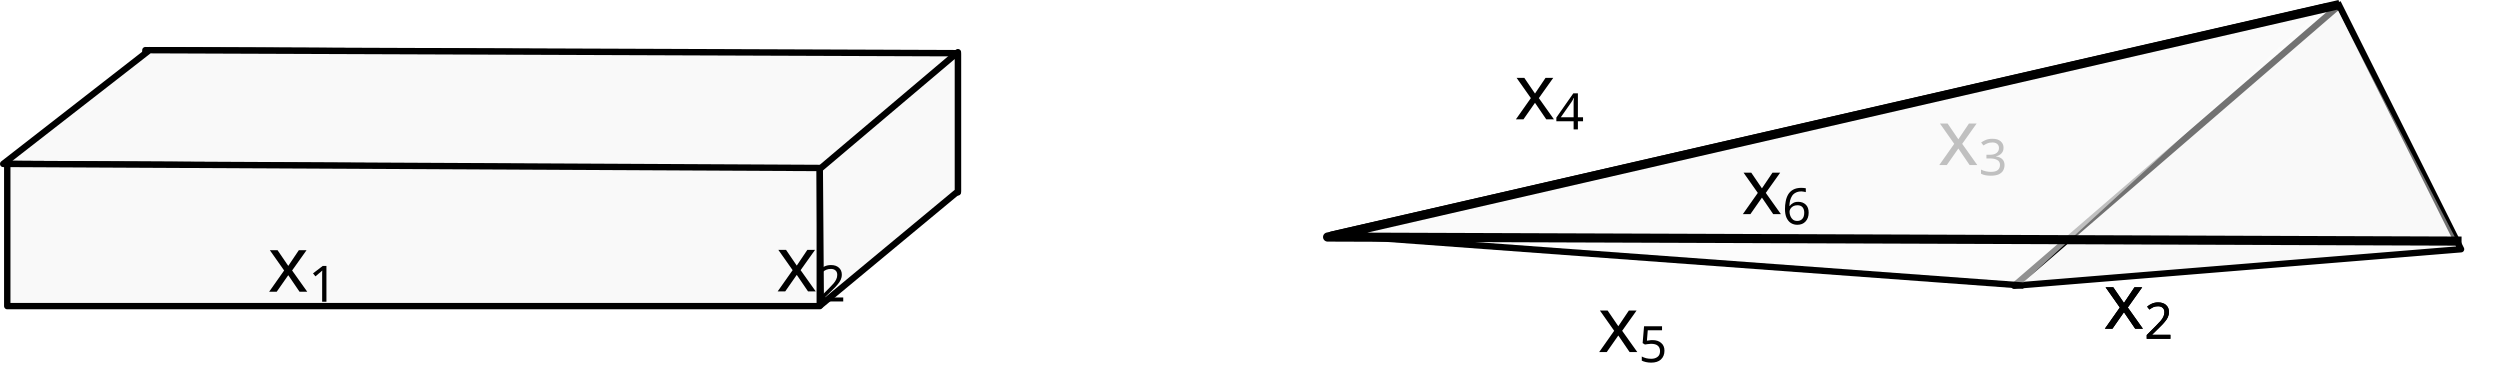
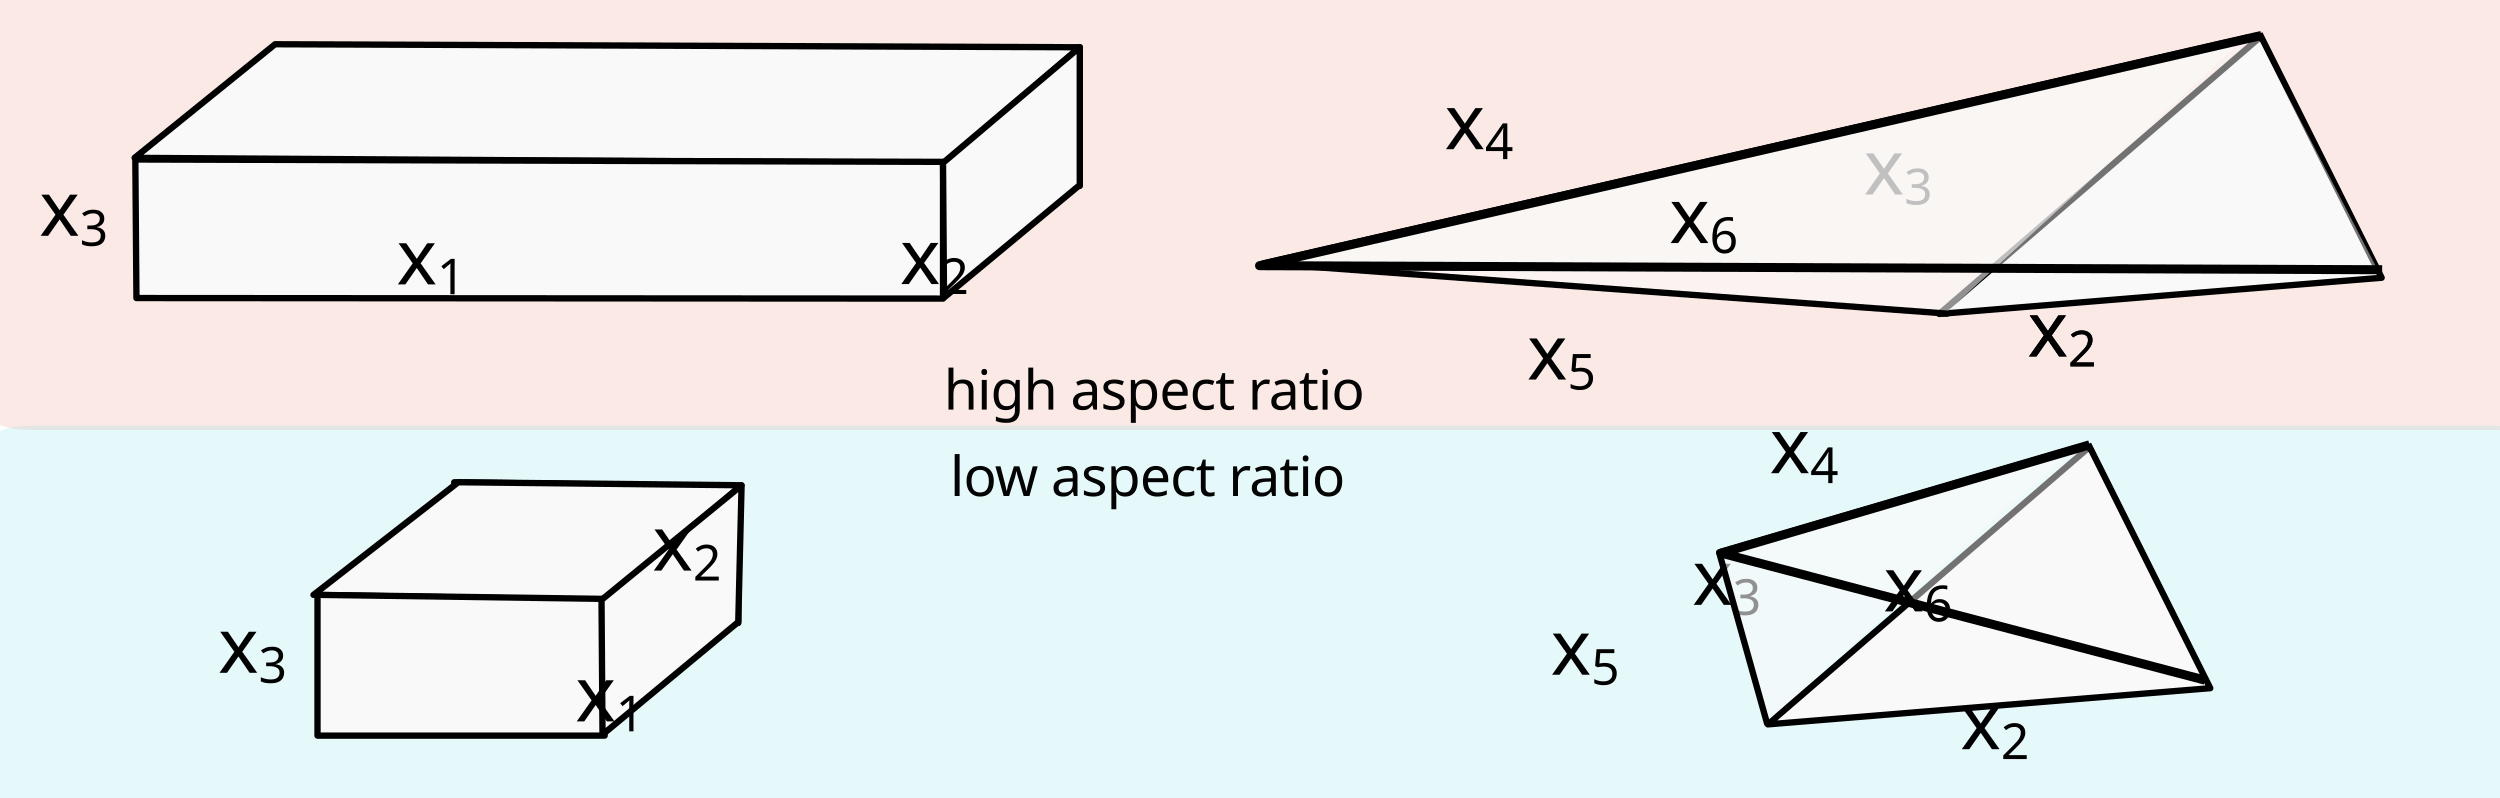
- <svg xmlns="http://www.w3.org/2000/svg" width="273.803mm" height="40.333mm" viewBox="0 0 273.803 40.333" version="1.1" id="svg1" xml:space="preserve">
+ <svg xmlns="http://www.w3.org/2000/svg" width="250.917mm" height="80.009mm" viewBox="0 0 276.577 88.191" version="1.1" id="svg1" xml:space="preserve">
  <defs id="defs1">
    <clipPath clipPathUnits="userSpaceOnUse" id="clipPath7">
      <rect style="opacity:1;fill:#0ca7de;fill-opacity:1;stroke:#000000;stroke-width:1.555;stroke-linecap:square;stroke-linejoin:bevel;stroke-dasharray:none" id="rect8" width="81.036" height="27.856" x="125.474" y="16.173" />
    </clipPath>
    <clipPath clipPathUnits="userSpaceOnUse" id="clipPath9">
      <rect style="opacity:1;fill:#0ca7de;fill-opacity:1;stroke:#000000;stroke-width:1.555;stroke-linecap:square;stroke-linejoin:bevel;stroke-dasharray:none" id="rect10" width="81.036" height="27.856" x="125.159" y="44.174" />
    </clipPath>
    <clipPath clipPathUnits="userSpaceOnUse" id="clipPath28">
      <rect style="opacity:1;fill:none;fill-opacity:1;stroke:#000000;stroke-width:0.821;stroke-linecap:square;stroke-linejoin:bevel;stroke-dasharray:0.821, 1.641;stroke-dashoffset:0" id="rect28" width="81.37" height="14.001" x="125.937" y="16.635" />
    </clipPath>
    <clipPath clipPathUnits="userSpaceOnUse" id="clipPath29">
      <rect style="opacity:1;fill:none;fill-opacity:1;stroke:#000000;stroke-width:0.821;stroke-linecap:square;stroke-linejoin:bevel;stroke-dasharray:0.821, 1.641;stroke-dashoffset:0" id="rect29" width="81.37" height="14.001" x="125.307" y="29.565" />
    </clipPath>
    <clipPath clipPathUnits="userSpaceOnUse" id="clipPath36">
      <rect style="opacity:1;fill:none;fill-opacity:1;stroke:#000000;stroke-width:0.795;stroke-linecap:square;stroke-linejoin:bevel;stroke-dasharray:0.795, 1.589;stroke-dashoffset:0" id="rect36" width="81.397" height="13.13" x="124.979" y="43.994" />
    </clipPath>
    <clipPath clipPathUnits="userSpaceOnUse" id="clipPath37">
      <rect style="opacity:1;fill:none;fill-opacity:1;stroke:#000000;stroke-width:0.795;stroke-linecap:square;stroke-linejoin:bevel;stroke-dasharray:0.795, 1.589;stroke-dashoffset:0" id="rect37" width="81.397" height="13.13" x="125.294" y="58.136" />
    </clipPath>
    <clipPath clipPathUnits="userSpaceOnUse" id="clipPath69">
      <rect style="opacity:1;fill:none;fill-opacity:1;stroke:#000000;stroke-width:1.105;stroke-linecap:square;stroke-linejoin:bevel;stroke-dasharray:none" id="rect70" width="40.747" height="27.975" x="236.541" y="34.082" />
    </clipPath>
    <clipPath clipPathUnits="userSpaceOnUse" id="clipPath70">
      <rect style="opacity:1;fill:none;fill-opacity:1;stroke:#000000;stroke-width:1.105;stroke-linecap:square;stroke-linejoin:bevel;stroke-dasharray:none" id="rect71" width="40.747" height="27.975" x="277.427" y="34.082" />
    </clipPath>
    <clipPath clipPathUnits="userSpaceOnUse" id="clipPath71">
      <rect style="opacity:1;fill:none;fill-opacity:1;stroke:#000000;stroke-width:1.105;stroke-linecap:square;stroke-linejoin:bevel;stroke-dasharray:none" id="rect72" width="40.747" height="27.975" x="236.541" y="62.057" />
    </clipPath>
    <clipPath clipPathUnits="userSpaceOnUse" id="clipPath72">
      <rect style="opacity:1;fill:none;fill-opacity:1;stroke:#000000;stroke-width:1.105;stroke-linecap:square;stroke-linejoin:bevel;stroke-dasharray:none" id="rect73" width="40.747" height="27.975" x="277.427" y="62.057" />
    </clipPath>
  </defs>
-   <g id="layer1" transform="translate(-20.28825,-19.14639)">
-     <text xml:space="preserve" style="font-size:8.467px;line-height:1;font-family:Tahoma;-inkscape-font-specification:Tahoma;text-align:center;letter-spacing:-0.066px;word-spacing:-0.069px;text-anchor:middle;fill:none;stroke:#000000;stroke-width:0.7;stroke-linecap:square;stroke-linejoin:round;stroke-dasharray:0.7, 1.4;stroke-dashoffset:0" x="249.246" y="37.227" id="text134">
-       <tspan id="tspan134" style="fill:#000000;fill-opacity:1;stroke:none;stroke-width:0.7" x="249.213" y="37.227">x<tspan style="font-size:65%;baseline-shift:sub" id="tspan133">3</tspan>
+   <g id="layer1" transform="translate(-34.31349,-22.43047)">
+     <rect style="fill:#e88f7b;fill-opacity:0.199;stroke-width:1.068;stroke-linecap:square;stroke-linejoin:round" id="rect27" width="280.913" height="50.06" x="33.823" y="19.943" rx="3.902" ry="1.112" />
+     <rect style="fill:#7be1e8;fill-opacity:0.199;stroke-width:0.998;stroke-linecap:square;stroke-linejoin:round" id="rect26" width="279.687" height="43.828" x="34.068" y="69.513" rx="3.885" ry="0.974" />
+     <text xml:space="preserve" style="font-size:8.467px;line-height:1;font-family:Tahoma;-inkscape-font-specification:Tahoma;text-align:center;letter-spacing:-0.066px;word-spacing:-0.069px;text-anchor:middle;fill:none;stroke:#000000;stroke-width:0.7;stroke-linecap:square;stroke-linejoin:round;stroke-dasharray:0.7, 1.4;stroke-dashoffset:0" x="257.218" y="43.944" id="text134">
+       <tspan id="tspan134" style="fill:#000000;fill-opacity:1;stroke:none;stroke-width:0.7" x="257.185" y="43.944">x<tspan style="font-size:65%;baseline-shift:sub" id="tspan133">3</tspan>
      </tspan>
    </text>
-     <path style="fill:#f9f9f9;fill-opacity:1;stroke:#000000;stroke-width:0.7;stroke-linecap:square;stroke-linejoin:round;stroke-dasharray:none;stroke-dashoffset:0;stroke-opacity:1" d="M 36.211,24.64 V 40.213 H 125.199 v -15.128 z" id="path115" />
-     <path style="fill:#f9f9f9;fill-opacity:1;stroke:#000000;stroke-width:0.7;stroke-linecap:square;stroke-linejoin:round;stroke-dasharray:none;stroke-dashoffset:0;stroke-opacity:1" d="M 20.638,37.098 36.656,24.64 125.199,24.974 110.293,37.654 Z" id="path116" />
+     <path style="fill:#f9f9f9;fill-opacity:1;stroke:#000000;stroke-width:0.7;stroke-linecap:square;stroke-linejoin:round;stroke-dasharray:none;stroke-dashoffset:0;stroke-opacity:1" d="M 64.781,27.434 V 43.006 H 153.769 V 27.879 Z" id="path115" />
+     <path style="fill:#f9f9f9;fill-opacity:1;stroke:#000000;stroke-width:0.7;stroke-linecap:square;stroke-linejoin:round;stroke-dasharray:none;stroke-dashoffset:0;stroke-opacity:1" d="M 49.208,39.892 64.746,27.325 153.78,27.659 138.863,40.448 Z" id="path116" />
    <text xml:space="preserve" style="font-size:5.644px;line-height:1;font-family:'Times New Roman';-inkscape-font-specification:'Times New Roman, ';letter-spacing:-0.066px;word-spacing:-0.069px;opacity:0.439;fill:#1a1a1a;stroke:#000000;stroke-width:0.95;stroke-linecap:square;stroke-linejoin:bevel;stroke-dasharray:0.95, 1.9;stroke-dashoffset:0;stroke-opacity:1" x="-18.475" y="32.091" id="text57">
      <tspan id="tspan57" style="stroke-width:0.95" x="-18.475" y="32.091" />
    </text>
    <text xml:space="preserve" style="font-weight:bold;font-size:5.644px;line-height:1;font-family:'Times New Roman';-inkscape-font-specification:'Times New Roman,  Bold';letter-spacing:-0.066px;word-spacing:-0.069px;opacity:0.439;fill:none;stroke:#000000;stroke-width:1;stroke-linecap:square;stroke-linejoin:bevel" x="170.435" y="30.473" id="text1">
      <tspan id="tspan1" style="stroke-width:1" x="170.435" y="30.473" />
    </text>
    <g id="g28" transform="matrix(0.815326,0.06249426,-0.00847227,0.9953393,51.67501,-5.15729)" />
    <text xml:space="preserve" style="font-size:7.761px;line-height:1;font-family:Tahoma;-inkscape-font-specification:Tahoma;text-align:center;letter-spacing:-0.066px;word-spacing:-0.069px;text-anchor:middle;fill:#666666;fill-opacity:1;stroke:#9e4545;stroke-width:1.946;stroke-linecap:square;stroke-linejoin:round;stroke-dasharray:none;stroke-dashoffset:0;stroke-opacity:1" x="91.522" y="103.963" id="text165">
      <tspan id="tspan165" style="stroke-width:1.946" x="91.522" y="103.963" />
    </text>
-     <path style="fill:#f9f9f9;fill-opacity:1;stroke:#000000;stroke-width:0.7;stroke-linecap:square;stroke-linejoin:round;stroke-dasharray:none;stroke-dashoffset:0;stroke-opacity:1" d="M 21.083,37.098 V 52.671 H 110.071 V 37.543 Z" id="path114" />
-     <path style="fill:#f9f9f9;fill-opacity:1;stroke:#000000;stroke-width:0.7;stroke-linecap:square;stroke-linejoin:round;stroke-dasharray:none;stroke-dashoffset:0;stroke-opacity:1" d="M 110.071,37.654 125.199,24.862 v 15.239 l -15.017,12.458 z" id="path117" />
-     <text xml:space="preserve" style="font-size:8.467px;line-height:1;font-family:Tahoma;-inkscape-font-specification:Tahoma;text-align:center;letter-spacing:-0.066px;word-spacing:-0.069px;text-anchor:middle;fill:none;stroke:#000000;stroke-width:0.7;stroke-linecap:square;stroke-linejoin:round;stroke-dasharray:0.7, 1.4;stroke-dashoffset:0" x="290.972" y="35.68" id="text119">
-       <tspan id="tspan119" style="fill:#000000;fill-opacity:1;stroke:none;stroke-width:0.7" x="290.939" y="35.68">x<tspan style="font-size:65%;baseline-shift:sub" id="tspan117">1</tspan>
+     <path style="fill:#f9f9f9;fill-opacity:1;stroke:#000000;stroke-width:0.7;stroke-linecap:square;stroke-linejoin:round;stroke-dasharray:none;stroke-dashoffset:0;stroke-opacity:1" d="m 49.285,40.076 0.123,15.328 89.233,0.061 V 40.337 Z" id="path114" />
+     <path style="fill:#f9f9f9;fill-opacity:1;stroke:#000000;stroke-width:0.7;stroke-linecap:square;stroke-linejoin:round;stroke-dasharray:none;stroke-dashoffset:0;stroke-opacity:1" d="M 138.641,40.448 153.769,27.656 V 42.895 L 138.752,55.353 Z" id="path117" />
+     <text xml:space="preserve" style="font-size:8.467px;line-height:1;font-family:Tahoma;-inkscape-font-specification:Tahoma;text-align:center;letter-spacing:-0.066px;word-spacing:-0.069px;text-anchor:middle;fill:none;stroke:#000000;stroke-width:0.7;stroke-linecap:square;stroke-linejoin:round;stroke-dasharray:0.7, 1.4;stroke-dashoffset:0" x="298.944" y="42.397" id="text119">
+       <tspan id="tspan119" style="fill:#000000;fill-opacity:1;stroke:none;stroke-width:0.7" x="298.911" y="42.397">x<tspan style="font-size:65%;baseline-shift:sub" id="tspan117">1</tspan>
      </tspan>
    </text>
-     <text xml:space="preserve" style="font-size:8.467px;line-height:1;font-family:Tahoma;-inkscape-font-specification:Tahoma;text-align:center;letter-spacing:-0.066px;word-spacing:-0.069px;text-anchor:middle;fill:none;stroke:#000000;stroke-width:0.7;stroke-linecap:square;stroke-linejoin:round;stroke-dasharray:0.7, 1.4;stroke-dashoffset:0" x="122.028" y="51.061" id="text121">
-       <tspan id="tspan121" style="fill:#000000;fill-opacity:1;stroke:none;stroke-width:0.7" x="121.995" y="51.061">x<tspan style="font-size:65%;baseline-shift:sub" id="tspan122">2</tspan>
+     <text xml:space="preserve" style="font-size:8.467px;line-height:1;font-family:Tahoma;-inkscape-font-specification:Tahoma;text-align:center;letter-spacing:-0.066px;word-spacing:-0.069px;text-anchor:middle;fill:none;stroke:#000000;stroke-width:0.7;stroke-linecap:square;stroke-linejoin:round;stroke-dasharray:0.7, 1.4;stroke-dashoffset:0" x="150.598" y="53.854" id="text121">
+       <tspan id="tspan121" style="fill:#000000;fill-opacity:1;stroke:none;stroke-width:0.7" x="150.565" y="53.854">x<tspan style="font-size:65%;baseline-shift:sub" id="tspan122">2</tspan>
      </tspan>
    </text>
-     <text xml:space="preserve" style="font-size:8.467px;line-height:1;font-family:Tahoma;-inkscape-font-specification:Tahoma;text-align:center;letter-spacing:-0.066px;word-spacing:-0.069px;text-anchor:middle;fill:none;stroke:#000000;stroke-width:0.7;stroke-linecap:square;stroke-linejoin:round;stroke-dasharray:0.7, 1.4;stroke-dashoffset:0" x="26.811" y="45.722" id="text124">
-       <tspan id="tspan124" style="fill:#000000;fill-opacity:1;stroke:none;stroke-width:0.7" x="26.778" y="45.722">x<tspan style="font-size:65%;baseline-shift:sub" id="tspan125">3</tspan>
+     <text xml:space="preserve" style="font-size:8.467px;line-height:1;font-family:Tahoma;-inkscape-font-specification:Tahoma;text-align:center;letter-spacing:-0.066px;word-spacing:-0.069px;text-anchor:middle;fill:none;stroke:#000000;stroke-width:0.7;stroke-linecap:square;stroke-linejoin:round;stroke-dasharray:0.7, 1.4;stroke-dashoffset:0" x="55.381" y="48.515" id="text124">
+       <tspan id="tspan124" style="fill:#000000;fill-opacity:1;stroke:none;stroke-width:0.7" x="55.348" y="48.515">x<tspan style="font-size:65%;baseline-shift:sub" id="tspan125">3</tspan>
      </tspan>
    </text>
-     <path style="fill:#f9f9f9;fill-opacity:1;stroke:#000000;stroke-width:0.7;stroke-linecap:square;stroke-linejoin:round;stroke-dasharray:0.7, 0.7;stroke-dashoffset:0;stroke-opacity:1" d="m 276.477,19.746 13.348,26.696 -48.943,4.004 z" id="path125" />
-     <path style="fill:#f9f9f9;fill-opacity:0.582;stroke:#000000;stroke-width:0.7;stroke-linecap:square;stroke-linejoin:round;stroke-dasharray:none;stroke-dashoffset:0;stroke-opacity:1" d="M 241.563,50.395 166.133,44.847 274.698,19.93" id="path127" />
-     <path style="opacity:1;fill:#f9f9f9;fill-opacity:0.46;stroke:#000000;stroke-width:1;stroke-linecap:square;stroke-linejoin:round;stroke-dasharray:none;stroke-dashoffset:0;stroke-opacity:1" d="M 276.033,19.746 165.688,45.107 289.381,45.552" id="path126" />
-     <text xml:space="preserve" style="font-size:8.467px;line-height:1;font-family:Tahoma;-inkscape-font-specification:Tahoma;text-align:center;letter-spacing:-0.066px;word-spacing:-0.069px;text-anchor:middle;fill:none;stroke:#000000;stroke-width:0.7;stroke-linecap:square;stroke-linejoin:round;stroke-dasharray:0.7, 1.4;stroke-dashoffset:0" x="202.879" y="32.219" id="text128">
-       <tspan id="tspan128" style="fill:#000000;fill-opacity:1;stroke:none;stroke-width:0.7" x="202.846" y="32.219">x<tspan style="font-size:65%;baseline-shift:sub" id="tspan139">4</tspan>
+     <path style="fill:#f9f9f9;fill-opacity:1;stroke:#000000;stroke-width:0.7;stroke-linecap:square;stroke-linejoin:round;stroke-dasharray:0.7, 0.7;stroke-dashoffset:0;stroke-opacity:1" d="m 284.449,26.463 13.348,26.696 -48.943,4.004 z" id="path125" />
+     <path style="fill:#f9f9f9;fill-opacity:0.582;stroke:#000000;stroke-width:0.7;stroke-linecap:square;stroke-linejoin:round;stroke-dasharray:none;stroke-dashoffset:0;stroke-opacity:1" d="M 249.535,57.112 174.105,51.564 282.669,26.647" id="path127" />
+     <path style="opacity:1;fill:#f9f9f9;fill-opacity:0.46;stroke:#000000;stroke-width:1;stroke-linecap:square;stroke-linejoin:round;stroke-dasharray:none;stroke-dashoffset:0;stroke-opacity:1" d="M 284.004,26.463 173.66,51.824 297.352,52.269" id="path126" />
+     <text xml:space="preserve" style="font-size:8.467px;line-height:1;font-family:Tahoma;-inkscape-font-specification:Tahoma;text-align:center;letter-spacing:-0.066px;word-spacing:-0.069px;text-anchor:middle;fill:none;stroke:#000000;stroke-width:0.7;stroke-linecap:square;stroke-linejoin:round;stroke-dasharray:0.7, 1.4;stroke-dashoffset:0" x="210.85" y="38.936" id="text128">
+       <tspan id="tspan128" style="fill:#000000;fill-opacity:1;stroke:none;stroke-width:0.7" x="210.817" y="38.936">x<tspan style="font-size:65%;baseline-shift:sub" id="tspan139">4</tspan>
      </tspan>
    </text>
-     <text xml:space="preserve" style="font-size:8.467px;line-height:1;font-family:Tahoma;-inkscape-font-specification:Tahoma;text-align:center;letter-spacing:-0.066px;word-spacing:-0.069px;text-anchor:middle;fill:none;stroke:#000000;stroke-width:0.7;stroke-linecap:square;stroke-linejoin:round;stroke-dasharray:0.7, 1.4;stroke-dashoffset:0" x="267.382" y="55.151" id="text130">
-       <tspan id="tspan130" style="fill:#000000;fill-opacity:1;stroke:none;stroke-width:0.7" x="267.349" y="55.151">x<tspan style="font-size:65%;baseline-shift:sub" id="tspan129">2</tspan>
+     <text xml:space="preserve" style="font-size:8.467px;line-height:1;font-family:Tahoma;-inkscape-font-specification:Tahoma;text-align:center;letter-spacing:-0.066px;word-spacing:-0.069px;text-anchor:middle;fill:none;stroke:#000000;stroke-width:0.7;stroke-linecap:square;stroke-linejoin:round;stroke-dasharray:0.7, 1.4;stroke-dashoffset:0" x="275.353" y="61.868" id="text130">
+       <tspan id="tspan130" style="fill:#000000;fill-opacity:1;stroke:none;stroke-width:0.7" x="275.32" y="61.868">x<tspan style="font-size:65%;baseline-shift:sub" id="tspan129">2</tspan>
      </tspan>
    </text>
-     <text xml:space="preserve" style="font-size:8.467px;line-height:1;font-family:Tahoma;-inkscape-font-specification:Tahoma;text-align:center;letter-spacing:-0.066px;word-spacing:-0.069px;text-anchor:middle;fill:none;stroke:#000000;stroke-width:0.7;stroke-linecap:square;stroke-linejoin:round;stroke-dasharray:0.7, 1.4;stroke-dashoffset:0" x="267.382" y="55.151" id="text132">
-       <tspan id="tspan132" style="fill:#000000;fill-opacity:1;stroke:none;stroke-width:0.7" x="267.349" y="55.151">x<tspan style="font-size:65%;baseline-shift:sub" id="tspan131">2</tspan>
+     <text xml:space="preserve" style="font-size:8.467px;line-height:1;font-family:Tahoma;-inkscape-font-specification:Tahoma;text-align:center;letter-spacing:-0.066px;word-spacing:-0.069px;text-anchor:middle;fill:none;stroke:#000000;stroke-width:0.7;stroke-linecap:square;stroke-linejoin:round;stroke-dasharray:0.7, 1.4;stroke-dashoffset:0" x="275.353" y="61.868" id="text132">
+       <tspan id="tspan132" style="fill:#000000;fill-opacity:1;stroke:none;stroke-width:0.7" x="275.32" y="61.868">x<tspan style="font-size:65%;baseline-shift:sub" id="tspan131">2</tspan>
      </tspan>
    </text>
-     <text xml:space="preserve" style="font-size:8.467px;line-height:1;font-family:Tahoma;-inkscape-font-specification:Tahoma;text-align:center;letter-spacing:-0.066px;word-spacing:-0.069px;text-anchor:middle;fill:none;stroke:#000000;stroke-width:0.7;stroke-linecap:square;stroke-linejoin:round;stroke-dasharray:0.7, 1.4;stroke-dashoffset:0" x="66.334" y="51.096" id="text136">
-       <tspan id="tspan136" style="fill:#000000;fill-opacity:1;stroke:none;stroke-width:0.7" x="66.301" y="51.096">x<tspan style="font-size:65%;baseline-shift:sub" id="tspan135">1</tspan>
+     <text xml:space="preserve" style="font-size:8.467px;line-height:1;font-family:Tahoma;-inkscape-font-specification:Tahoma;text-align:center;letter-spacing:-0.066px;word-spacing:-0.069px;text-anchor:middle;fill:none;stroke:#000000;stroke-width:0.7;stroke-linecap:square;stroke-linejoin:round;stroke-dasharray:0.7, 1.4;stroke-dashoffset:0" x="94.904" y="53.89" id="text136">
+       <tspan id="tspan136" style="fill:#000000;fill-opacity:1;stroke:none;stroke-width:0.7" x="94.871" y="53.89">x<tspan style="font-size:65%;baseline-shift:sub" id="tspan135">1</tspan>
      </tspan>
    </text>
-     <text xml:space="preserve" style="font-size:8.467px;line-height:1;font-family:Tahoma;-inkscape-font-specification:Tahoma;text-align:center;letter-spacing:-0.066px;word-spacing:-0.069px;text-anchor:middle;fill:none;stroke:#000000;stroke-width:0.7;stroke-linecap:square;stroke-linejoin:round;stroke-dasharray:0.7, 1.4;stroke-dashoffset:0" x="212.003" y="57.703" id="text138">
-       <tspan id="tspan138" style="fill:#000000;fill-opacity:1;stroke:none;stroke-width:0.7" x="211.97" y="57.703">x<tspan style="font-size:65%;baseline-shift:sub" id="tspan140">5</tspan>
+     <text xml:space="preserve" style="font-size:8.467px;line-height:1;font-family:Tahoma;-inkscape-font-specification:Tahoma;text-align:center;letter-spacing:-0.066px;word-spacing:-0.069px;text-anchor:middle;fill:none;stroke:#000000;stroke-width:0.7;stroke-linecap:square;stroke-linejoin:round;stroke-dasharray:0.7, 1.4;stroke-dashoffset:0" x="219.974" y="64.42" id="text138">
+       <tspan id="tspan138" style="fill:#000000;fill-opacity:1;stroke:none;stroke-width:0.7" x="219.941" y="64.42">x<tspan style="font-size:65%;baseline-shift:sub" id="tspan140">5</tspan>
      </tspan>
    </text>
-     <text xml:space="preserve" style="font-size:8.467px;line-height:1;font-family:Tahoma;-inkscape-font-specification:Tahoma;text-align:center;letter-spacing:-0.066px;word-spacing:-0.069px;text-anchor:middle;fill:none;stroke:#000000;stroke-width:0.7;stroke-linecap:square;stroke-linejoin:round;stroke-dasharray:0.7, 1.4;stroke-dashoffset:0" x="227.734" y="42.602" id="text142">
-       <tspan id="tspan142" style="fill:#000000;fill-opacity:1;stroke:none;stroke-width:0.7" x="227.701" y="42.602">x<tspan style="font-size:65%;baseline-shift:sub" id="tspan143">6</tspan>
+     <text xml:space="preserve" style="font-size:8.467px;line-height:1;font-family:Tahoma;-inkscape-font-specification:Tahoma;text-align:center;letter-spacing:-0.066px;word-spacing:-0.069px;text-anchor:middle;fill:none;stroke:#000000;stroke-width:0.7;stroke-linecap:square;stroke-linejoin:round;stroke-dasharray:0.7, 1.4;stroke-dashoffset:0" x="235.705" y="49.319" id="text142">
+       <tspan id="tspan142" style="fill:#000000;fill-opacity:1;stroke:none;stroke-width:0.7" x="235.672" y="49.319">x<tspan style="font-size:65%;baseline-shift:sub" id="tspan143">6</tspan>
      </tspan>
+     </text>
+     <text xml:space="preserve" style="font-size:8.467px;line-height:1;font-family:Tahoma;-inkscape-font-specification:Tahoma;text-align:center;letter-spacing:-0.066px;word-spacing:-0.069px;text-anchor:middle;fill:none;stroke:#000000;stroke-width:0.7;stroke-linecap:square;stroke-linejoin:round;stroke-dasharray:0.7, 1.4;stroke-dashoffset:0" x="238.259" y="89.349" id="text3">
+       <tspan id="tspan3" style="fill:#000000;fill-opacity:1;stroke:none;stroke-width:0.7" x="238.226" y="89.349">x<tspan style="font-size:65%;baseline-shift:sub" id="tspan2">3</tspan>
+       </tspan>
+     </text>
+     <path style="fill:#f9f9f9;fill-opacity:1;stroke:#000000;stroke-width:0.7;stroke-linecap:square;stroke-linejoin:round;stroke-dasharray:none;stroke-dashoffset:0;stroke-opacity:1" d="m 84.567,75.782 v 15.573 h 31.42 v -15.128 z" id="path3" />
+     <path style="fill:#f9f9f9;fill-opacity:1;stroke:#000000;stroke-width:0.7;stroke-linecap:square;stroke-linejoin:round;stroke-dasharray:none;stroke-dashoffset:0;stroke-opacity:1" d="M 68.994,88.24 85.012,75.782 116.334,76.115 101.428,88.796 Z" id="path4" />
+     <path style="fill:#f9f9f9;fill-opacity:1;stroke:#000000;stroke-width:0.7;stroke-linecap:square;stroke-linejoin:round;stroke-dasharray:none;stroke-dashoffset:0;stroke-opacity:1" d="M 69.439,88.24 V 103.813 H 101.206 V 88.685 Z" id="path5" />
+     <path style="fill:#f9f9f9;fill-opacity:1;stroke:#000000;stroke-width:0.7;stroke-linecap:square;stroke-linejoin:round;stroke-dasharray:none;stroke-dashoffset:0;stroke-opacity:1" d="M 100.859,88.796 116.355,76.127 115.987,91.243 100.97,103.701 Z" id="path6" />
+     <text xml:space="preserve" style="font-size:8.467px;line-height:1;font-family:Tahoma;-inkscape-font-specification:Tahoma;text-align:center;letter-spacing:-0.066px;word-spacing:-0.069px;text-anchor:middle;fill:none;stroke:#000000;stroke-width:0.7;stroke-linecap:square;stroke-linejoin:round;stroke-dasharray:0.7, 1.4;stroke-dashoffset:0" x="279.985" y="87.802" id="text7">
+       <tspan id="tspan7" style="fill:#000000;fill-opacity:1;stroke:none;stroke-width:0.7" x="279.952" y="87.802">x<tspan style="font-size:65%;baseline-shift:sub" id="tspan6">1</tspan>
+       </tspan>
+     </text>
+     <text xml:space="preserve" style="font-size:8.467px;line-height:1;font-family:Tahoma;-inkscape-font-specification:Tahoma;text-align:center;letter-spacing:-0.066px;word-spacing:-0.069px;text-anchor:middle;fill:none;stroke:#000000;stroke-width:0.7;stroke-linecap:square;stroke-linejoin:round;stroke-dasharray:0.7, 1.4;stroke-dashoffset:0" x="123.22" y="85.556" id="text9">
+       <tspan id="tspan9" style="fill:#000000;fill-opacity:1;stroke:none;stroke-width:0.7" x="123.187" y="85.556">x<tspan style="font-size:65%;baseline-shift:sub" id="tspan8">2</tspan>
+       </tspan>
+     </text>
+     <text xml:space="preserve" style="font-size:8.467px;line-height:1;font-family:Tahoma;-inkscape-font-specification:Tahoma;text-align:center;letter-spacing:-0.066px;word-spacing:-0.069px;text-anchor:middle;fill:none;stroke:#000000;stroke-width:0.7;stroke-linecap:square;stroke-linejoin:round;stroke-dasharray:0.7, 1.4;stroke-dashoffset:0" x="75.167" y="96.863" id="text11">
+       <tspan id="tspan11" style="fill:#000000;fill-opacity:1;stroke:none;stroke-width:0.7" x="75.134" y="96.863">x<tspan style="font-size:65%;baseline-shift:sub" id="tspan10">3</tspan>
+       </tspan>
+     </text>
+     <path style="fill:#f9f9f9;fill-opacity:1;stroke:#000000;stroke-width:0.7;stroke-linecap:square;stroke-linejoin:round;stroke-dasharray:0.7, 0.7;stroke-dashoffset:0;stroke-opacity:1" d="M 265.49,71.868 278.838,98.564 229.895,102.569 Z" id="path11" />
+     <path style="fill:#f9f9f9;fill-opacity:0.582;stroke:#000000;stroke-width:0.7;stroke-linecap:square;stroke-linejoin:round;stroke-dasharray:none;stroke-dashoffset:0;stroke-opacity:1" d="M 229.749,102.257 224.504,83.546 263.711,72.052" id="path12" />
+     <path style="opacity:1;fill:#f9f9f9;fill-opacity:0.46;stroke:#000000;stroke-width:1;stroke-linecap:square;stroke-linejoin:round;stroke-dasharray:none;stroke-dashoffset:0;stroke-opacity:1" d="M 265.002,71.781 224.71,83.618 277.781,97.552" id="path13" />
+     <text xml:space="preserve" style="font-size:8.467px;line-height:1;font-family:Tahoma;-inkscape-font-specification:Tahoma;text-align:center;letter-spacing:-0.066px;word-spacing:-0.069px;text-anchor:middle;fill:none;stroke:#000000;stroke-width:0.7;stroke-linecap:square;stroke-linejoin:round;stroke-dasharray:0.7, 1.4;stroke-dashoffset:0" x="246.821" y="74.778" id="text14">
+       <tspan id="tspan14" style="fill:#000000;fill-opacity:1;stroke:none;stroke-width:0.7" x="246.788" y="74.778">x<tspan style="font-size:65%;baseline-shift:sub" id="tspan13">4</tspan>
+       </tspan>
+     </text>
+     <text xml:space="preserve" style="font-size:8.467px;line-height:1;font-family:Tahoma;-inkscape-font-specification:Tahoma;text-align:center;letter-spacing:-0.066px;word-spacing:-0.069px;text-anchor:middle;fill:none;stroke:#000000;stroke-width:0.7;stroke-linecap:square;stroke-linejoin:round;stroke-dasharray:0.7, 1.4;stroke-dashoffset:0" x="267.92" y="105.311" id="text16">
+       <tspan id="tspan16" style="fill:#000000;fill-opacity:1;stroke:none;stroke-width:0.7" x="267.887" y="105.311">x<tspan style="font-size:65%;baseline-shift:sub" id="tspan15">2</tspan>
+       </tspan>
+     </text>
+     <text xml:space="preserve" style="font-size:8.467px;line-height:1;font-family:Tahoma;-inkscape-font-specification:Tahoma;text-align:center;letter-spacing:-0.066px;word-spacing:-0.069px;text-anchor:middle;fill:none;stroke:#000000;stroke-width:0.7;stroke-linecap:square;stroke-linejoin:round;stroke-dasharray:0.7, 1.4;stroke-dashoffset:0" x="114.69" y="102.238" id="text20">
+       <tspan id="tspan20" style="fill:#000000;fill-opacity:1;stroke:none;stroke-width:0.7" x="114.657" y="102.238">x<tspan style="font-size:65%;baseline-shift:sub" id="tspan19">1</tspan>
+       </tspan>
+     </text>
+     <text xml:space="preserve" style="font-size:8.467px;line-height:1;font-family:Tahoma;-inkscape-font-specification:Tahoma;text-align:center;letter-spacing:-0.066px;word-spacing:-0.069px;text-anchor:middle;fill:none;stroke:#000000;stroke-width:0.7;stroke-linecap:square;stroke-linejoin:round;stroke-dasharray:0.7, 1.4;stroke-dashoffset:0" x="222.595" y="97.074" id="text22">
+       <tspan id="tspan22" style="fill:#000000;fill-opacity:1;stroke:none;stroke-width:0.7" x="222.562" y="97.074">x<tspan style="font-size:65%;baseline-shift:sub" id="tspan21">5</tspan>
+       </tspan>
+     </text>
+     <text xml:space="preserve" style="font-size:8.467px;line-height:1;font-family:Tahoma;-inkscape-font-specification:Tahoma;text-align:center;letter-spacing:-0.066px;word-spacing:-0.069px;text-anchor:middle;fill:none;stroke:#000000;stroke-width:0.7;stroke-linecap:square;stroke-linejoin:round;stroke-dasharray:0.7, 1.4;stroke-dashoffset:0" x="259.415" y="90.065" id="text24">
+       <tspan id="tspan24" style="fill:#000000;fill-opacity:1;stroke:none;stroke-width:0.7" x="259.382" y="90.065">x<tspan style="font-size:65%;baseline-shift:sub" id="tspan23">6</tspan>
+       </tspan>
+     </text>
+     <text xml:space="preserve" style="font-size:6.11px;line-height:1;font-family:Tahoma;-inkscape-font-specification:Tahoma;text-align:center;letter-spacing:-0.095px;word-spacing:-0.099px;text-anchor:middle;fill:#000000;fill-opacity:0.988;stroke-width:1.299;stroke-linecap:square;stroke-linejoin:round" x="165.846" y="67.743" id="text25">
+       <tspan id="tspan25" style="fill:#000000;fill-opacity:0.988;stroke-width:1.299" x="165.798" y="67.743">high aspect ratio</tspan>
+     </text>
+     <text xml:space="preserve" style="font-size:6.11px;line-height:1;font-family:Tahoma;-inkscape-font-specification:Tahoma;text-align:center;letter-spacing:-0.095px;word-spacing:-0.099px;text-anchor:middle;fill:#000000;fill-opacity:0.988;stroke-width:1.299;stroke-linecap:square;stroke-linejoin:round" x="165.11" y="77.307" id="text26">
+       <tspan id="tspan26" style="fill:#000000;fill-opacity:0.988;stroke-width:1.299" x="165.063" y="77.307">low aspect ratio</tspan>
    </text>
  </g>
</svg>
